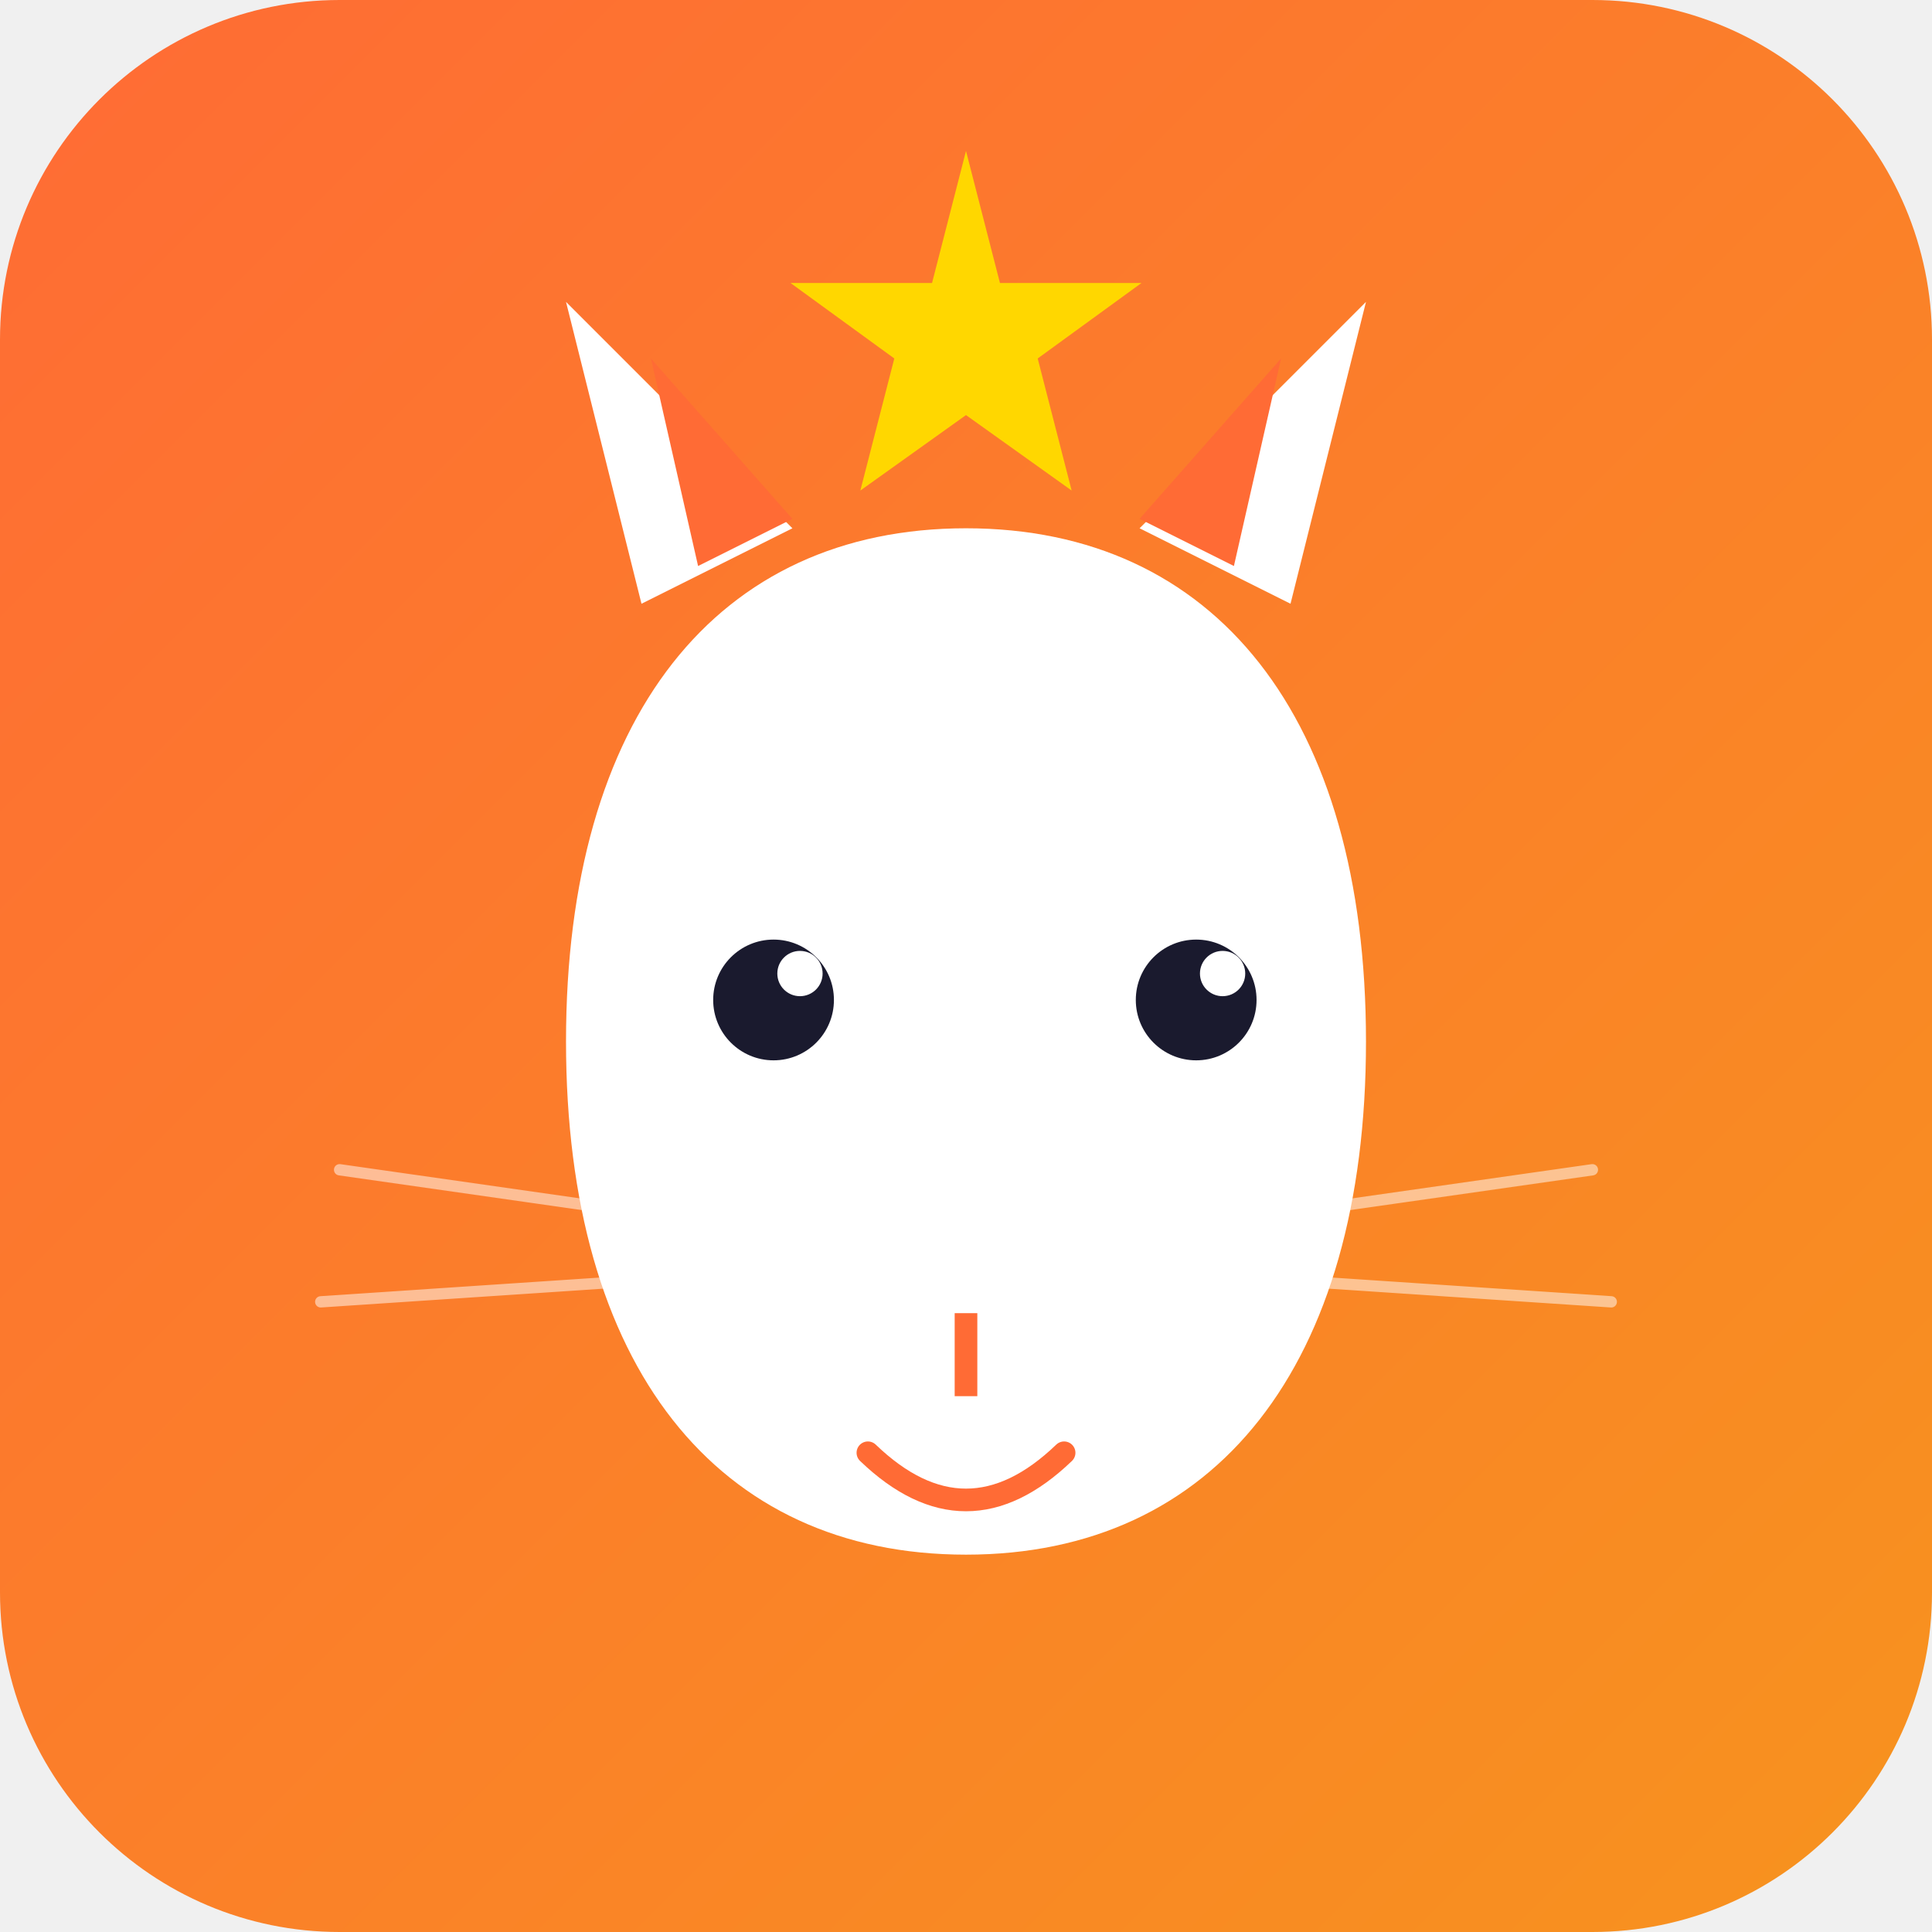
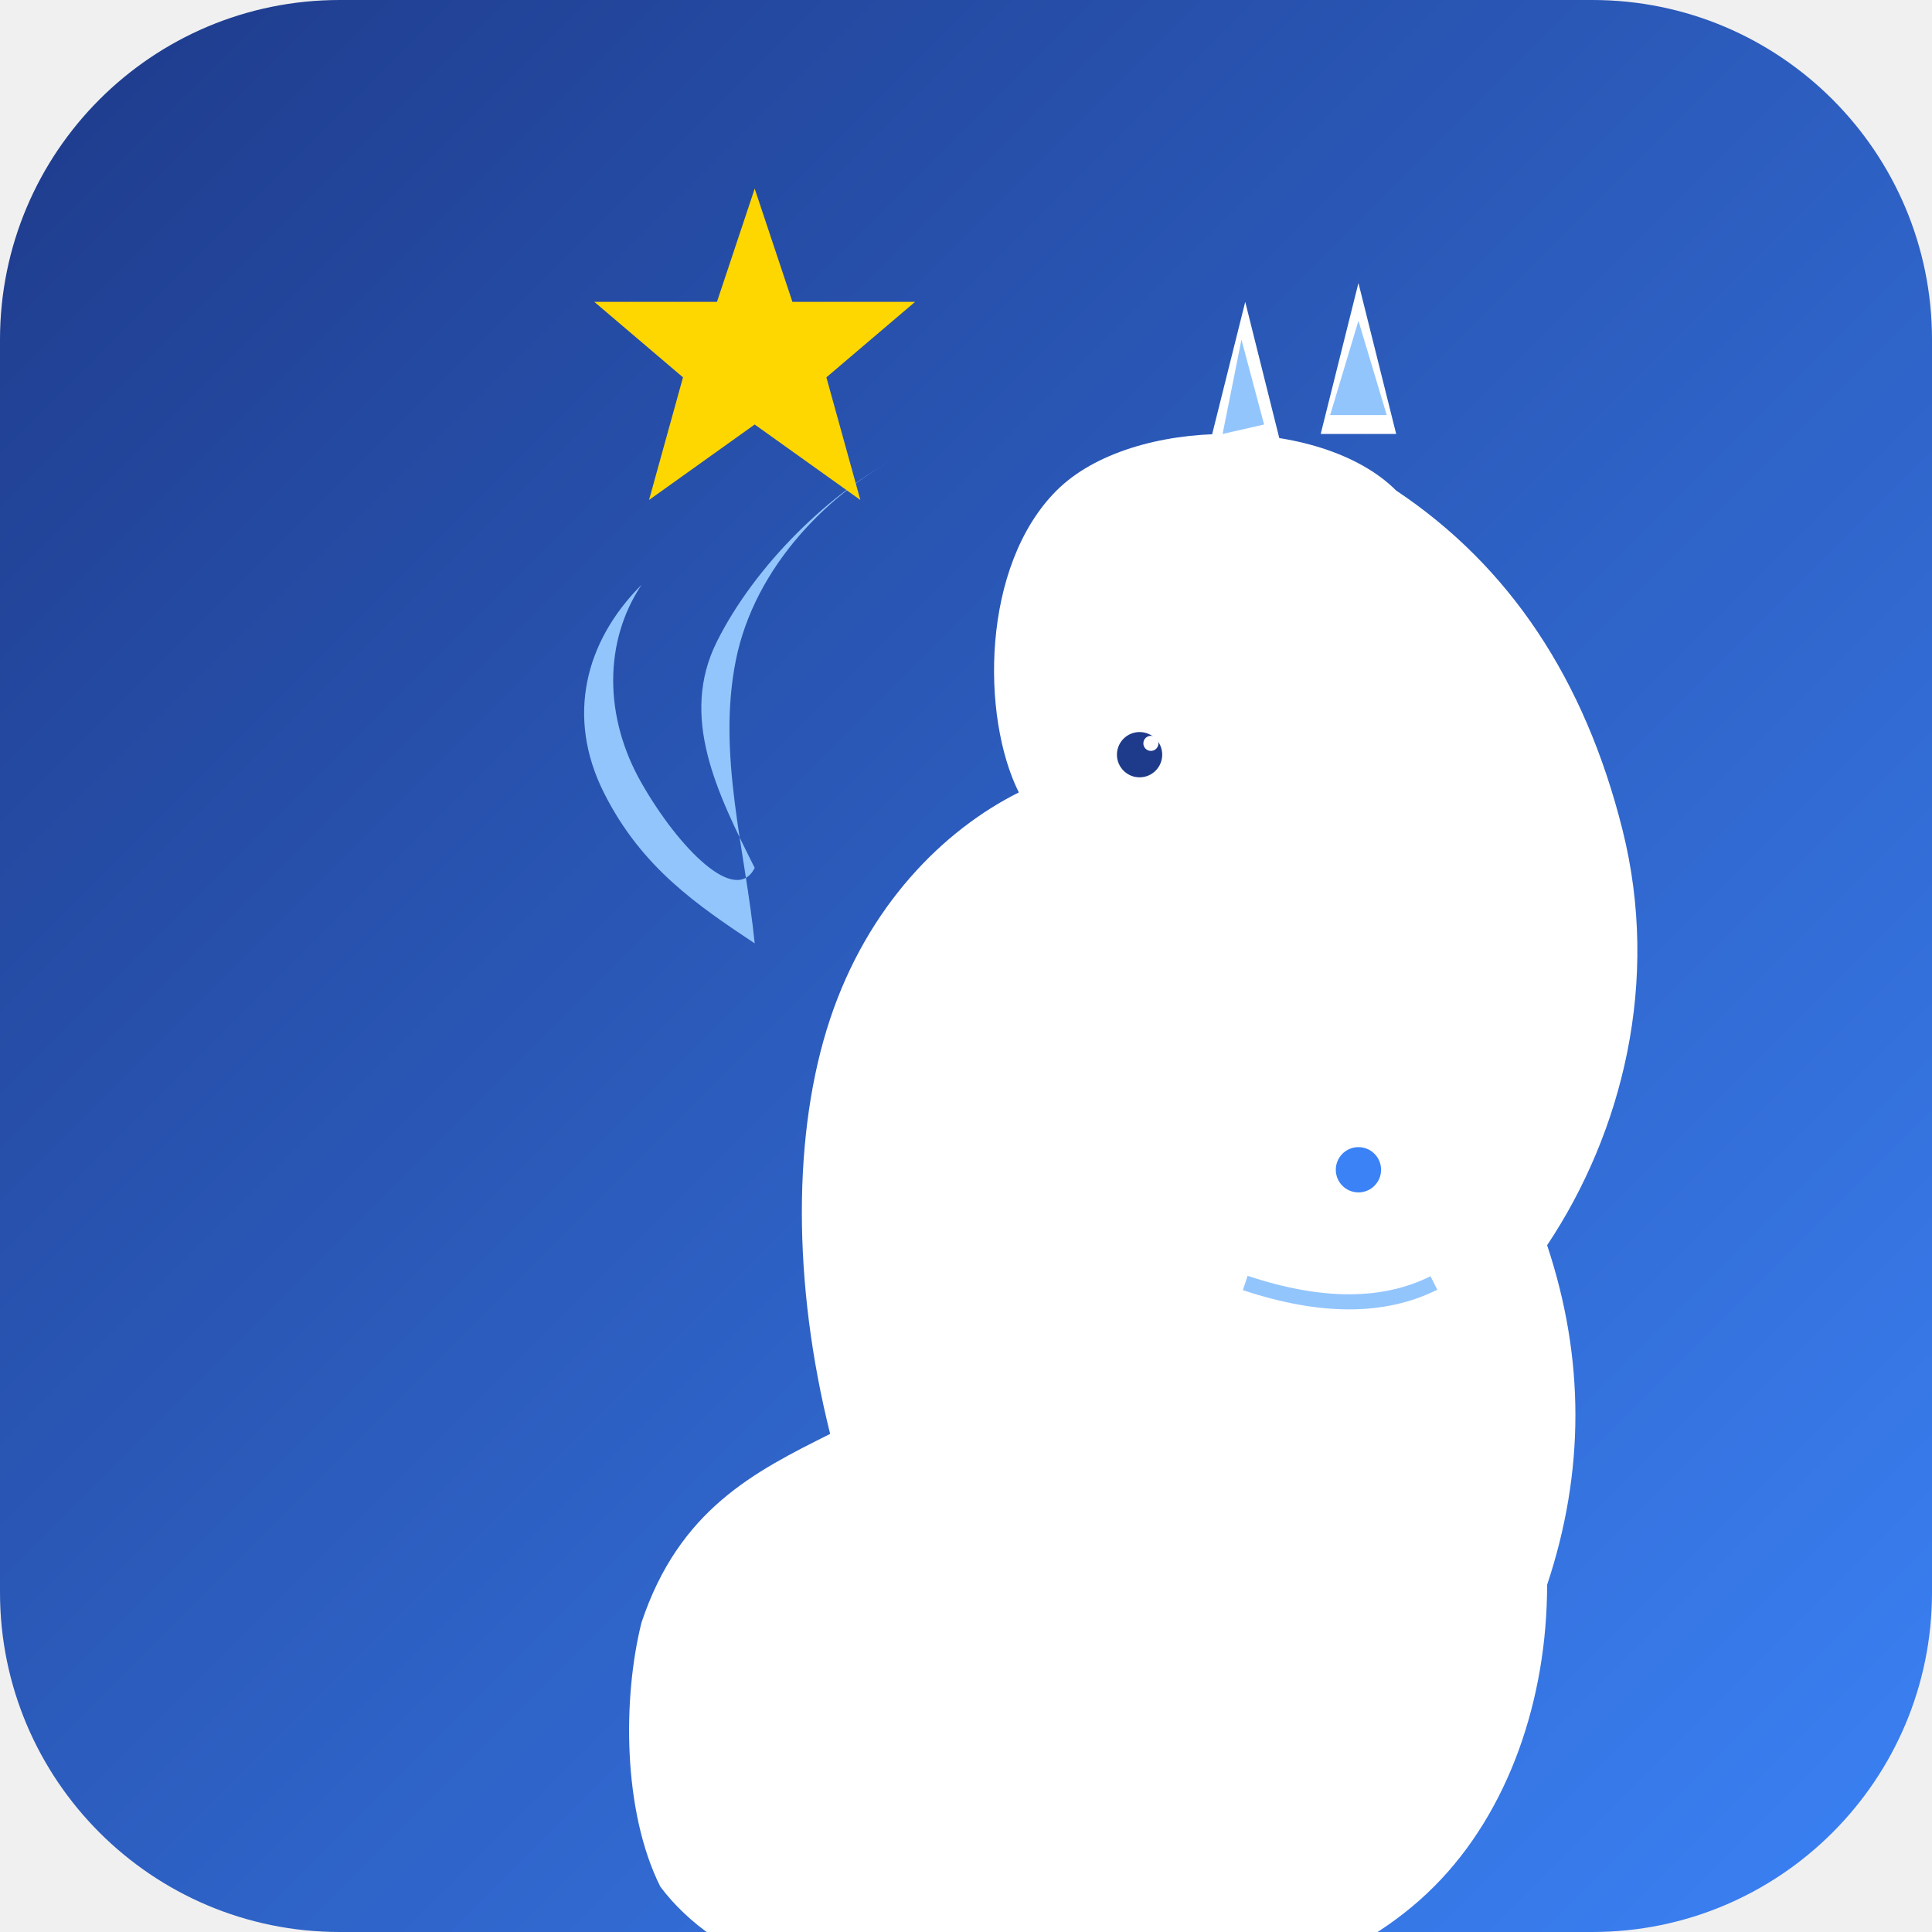
<svg xmlns="http://www.w3.org/2000/svg" viewBox="0 0 1024 1024">
  <defs>
-     <linearGradient id="fox" x1="0%" y1="0%" x2="100%" y2="100%">
-       <stop offset="0%" style="stop-color:#FF6B35" />
-       <stop offset="100%" style="stop-color:#F7931E" />
+     <linearGradient id="horse" x1="0%" y1="0%" x2="100%" y2="100%">
+       <stop offset="0%" style="stop-color:#1E3A8A" />
+       <stop offset="100%" style="stop-color:#3B82F6" />
    </linearGradient>
  </defs>
-   <rect width="1024" height="1024" rx="180" fill="url(#fox)" />
-   <g fill="#FFFFFF" transform="translate(0, 40)">
-     <path d="M512 240 C380 240 300 340 300 512 C300 684 380 784 512 784 C644 784 724 684 724 512 C724 340 644 240 512 240Z" />
-     <path d="M340 280 L300 120 L420 240Z" />
-     <path d="M684 280 L724 120 L604 240Z" />
-     <path d="M370 260 L345 150 L420 235Z" fill="#FF6B35" />
-     <path d="M654 260 L679 150 L604 235Z" fill="#FF6B35" />
-     <ellipse cx="400" cy="480" rx="56" ry="70" />
-     <ellipse cx="624" cy="480" rx="56" ry="70" />
-     <circle cx="410" cy="490" r="32" fill="#1a1a2e" />
-     <circle cx="634" cy="490" r="32" fill="#1a1a2e" />
-     <circle cx="424" cy="476" r="12" fill="white" />
-     <circle cx="648" cy="476" r="12" fill="white" />
-     <ellipse cx="512" cy="620" rx="44" ry="36" />
-     <path d="M512 656 L512 700" stroke="#FF6B35" stroke-width="12" fill="none" />
-     <path d="M460 730 Q512 780 564 730" stroke="#FF6B35" stroke-width="12" fill="none" stroke-linecap="round" />
-     <g stroke="#FFFFFF" stroke-width="6" stroke-linecap="round" opacity="0.5">
-       <line x1="320" y1="600" x2="180" y2="580" />
-       <line x1="320" y1="640" x2="170" y2="650" />
-       <line x1="704" y1="600" x2="844" y2="580" />
-       <line x1="704" y1="640" x2="854" y2="650" />
-     </g>
+   <rect width="1024" height="1024" rx="180" fill="url(#horse)" />
+   <g fill="#FFFFFF" transform="translate(40, 60)">
+     <path d="M700 200 C660 160 560 160 520 200 C480 240 480 320 500 360 C460 380 420 420 400 480 C380 540 380 620 400 700 C360 720 320 740 300 800 C290 840 290 900 310 940 C340 980 400 1000 460 1000 L560 1000 C620 1000 680 980 720 940 C760 900 780 840 780 780 C800 720 800 660 780 600 C820 540 840 460 820 380 C800 300 760 240 700 200Z" />
+     <ellipse cx="560" cy="340" rx="24" ry="28" />
+     <circle cx="564" cy="340" r="12" fill="#1E3A8A" />
+     <circle cx="570" cy="334" r="4" fill="white" />
+     <path d="M600 180 L620 100 L640 180Z" />
+     <path d="M660 170 L680 90 L700 170Z" />
+     <path d="M608 170 L618 120 L630 165Z" fill="#93C5FD" />
+     <path d="M665 160 L680 110 L695 160Z" fill="#93C5FD" />
+     <path d="M360 400 C340 360 320 320 340 280 C360 240 400 200 440 180 C400 200 360 240 350 290 C340 340 355 390 360 440 C330 420 300 400 280 360 C260 320 270 280 300 250 C280 280 280 320 300 355 C320 390 350 420 360 400Z" fill="#93C5FD" />
+     <circle cx="680" cy="560" r="12" fill="#3B82F6" />
+     <path d="M620 620 Q680 640 720 620" stroke="#93C5FD" stroke-width="8" fill="none" />
  </g>
  <g fill="#FFD700" transform="translate(0, -20)">
-     <polygon points="512,100 530,170 605,170 550,210 568,280 512,240 456,280 474,210 419,170 494,170" />
+     <polygon points="400,120 420,180 485,180 438,220 456,285 400,245 344,285 362,220 315,180 380,180" />
  </g>
</svg>
